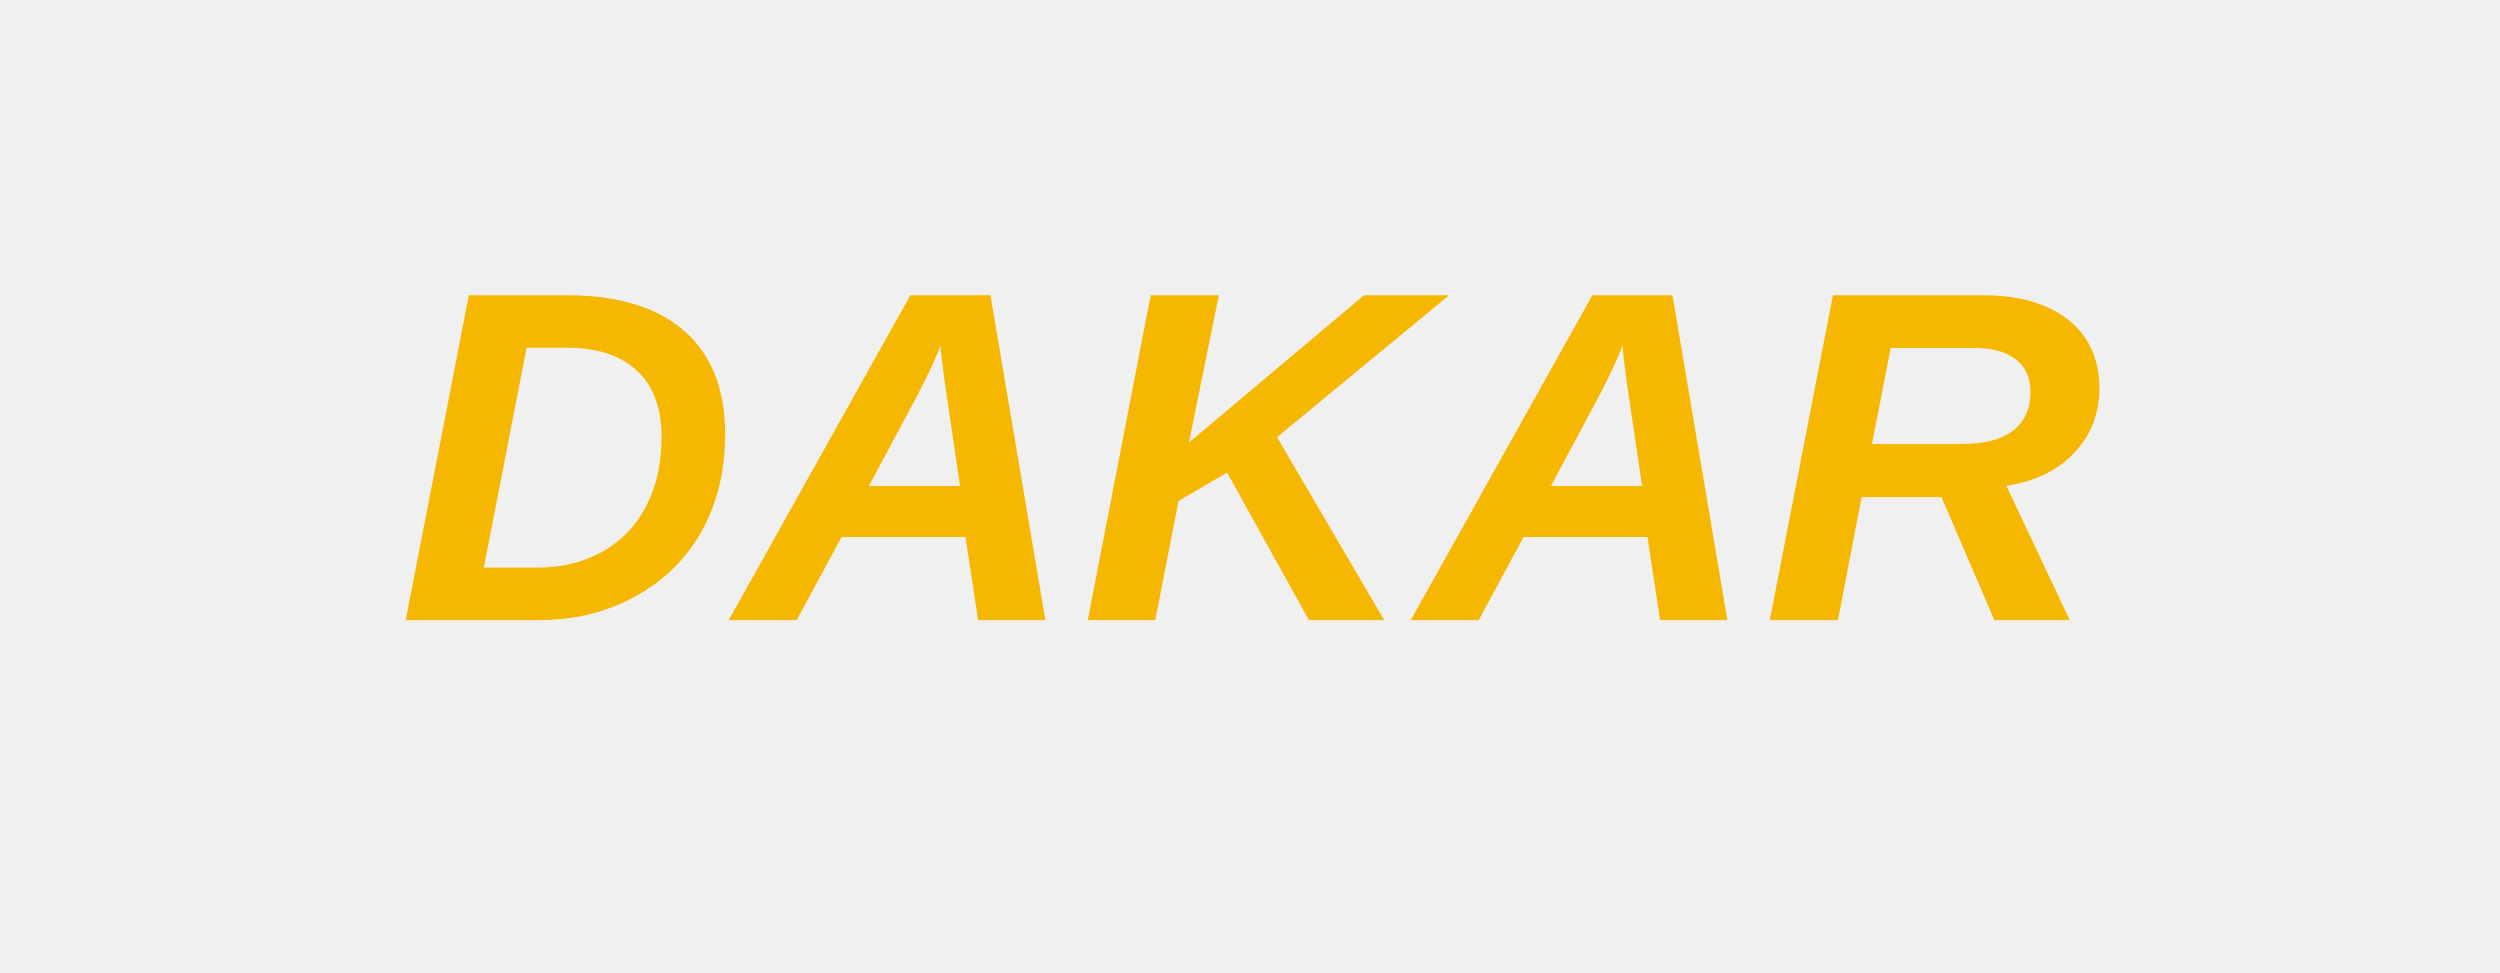
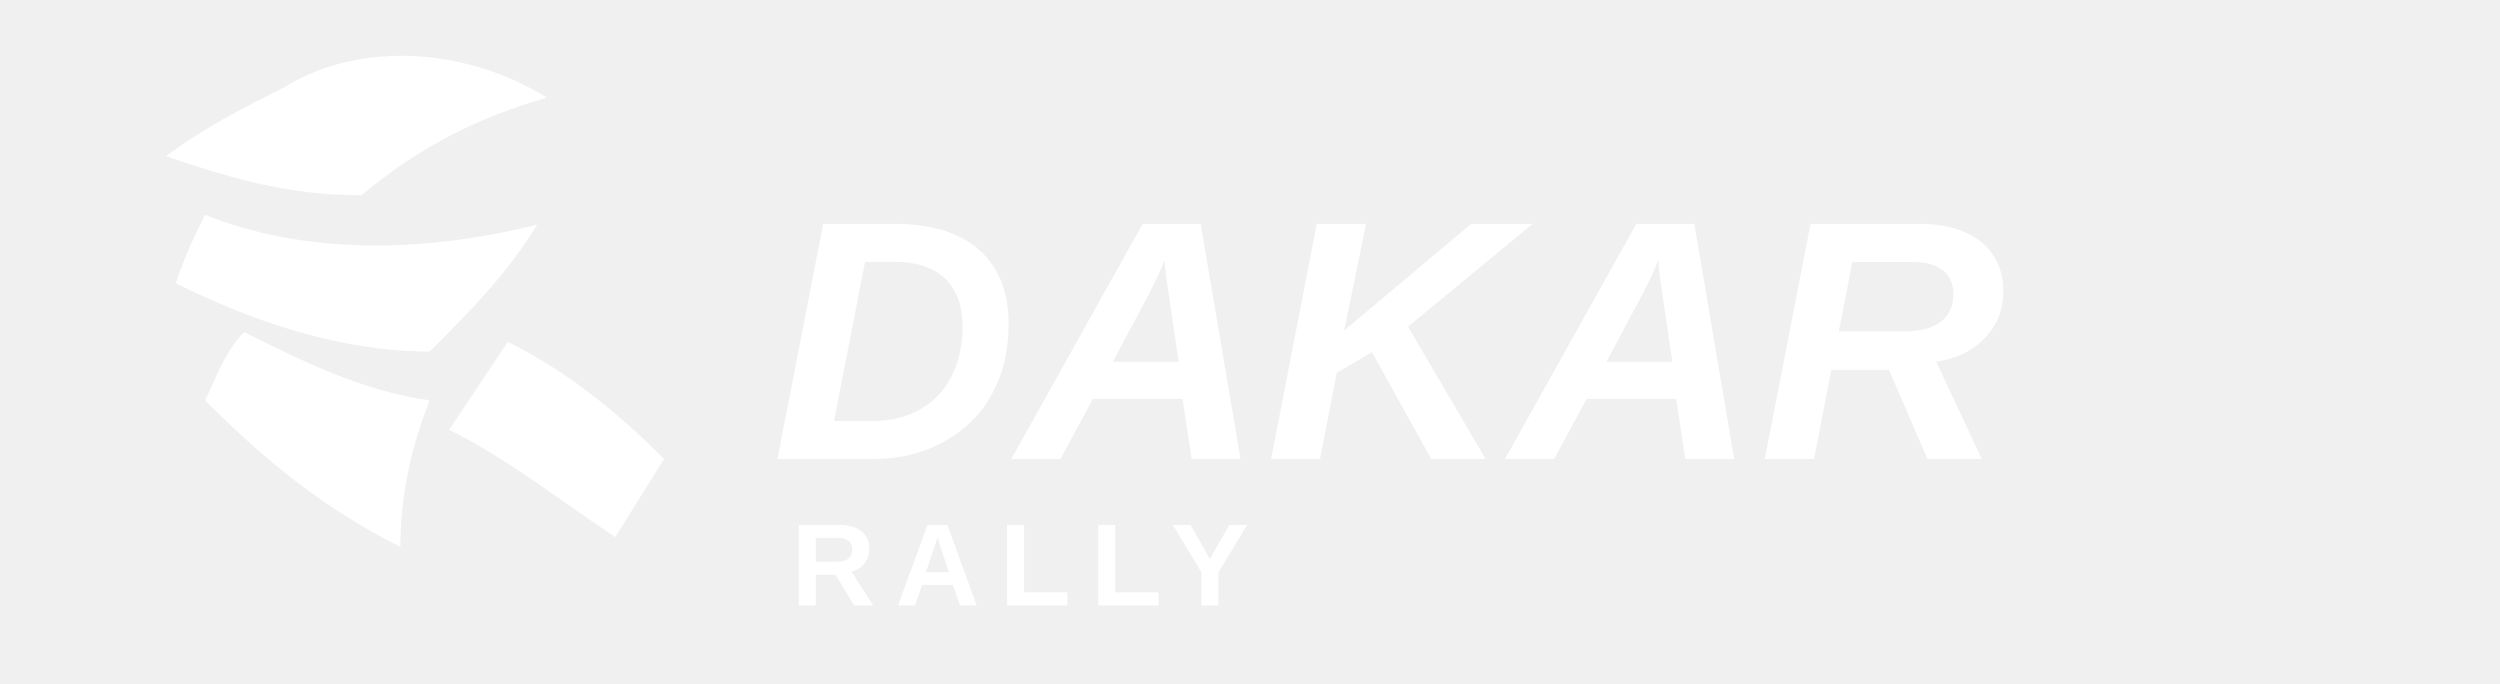
- <svg xmlns="http://www.w3.org/2000/svg" viewBox="0 0 180 70">
-   <rect width="100%" height="100%" fill="none" />
-   <text x="50%" y="50%" dominant-baseline="middle" text-anchor="middle" font-family="Arial Black,Arial,sans-serif" font-style="italic" font-size="34" font-weight="900" fill="#f6b700">DAKAR</text>
+ <svg xmlns="http://www.w3.org/2000/svg" viewBox="0 0 256 70" role="img" aria-label="Dakar Rally">
+   <rect width="256" height="70" fill="none" />
+   <g transform="translate(10 4)" fill="#fff">
+     <path d="M19 5c8-5 19-4 27 1-7 2-13 5-19 10-8 0-14-2-20-4 4-3 8-5 12-7zm-8 13c10 4 22 4 34 1-3 5-7 9-11 13-9 0-18-3-26-7 1-3 2-5 3-7zm4 12c6 3 12 6 19 7-2 5-3 10-3 15-8-4-14-9-20-15 1-2 2-5 4-7z" />
+     <path d="M42 31c6 3 11 7 16 12l-5 8c-6-4-11-8-17-11 2-3 4-6 6-9z" />
+     <text x="69" y="43" font-family="Arial Black,Arial,sans-serif" font-size="35" font-style="italic" font-weight="900">DAKAR</text>
+     <text x="71" y="58" font-family="Arial,Helvetica,sans-serif" font-size="12" font-weight="700" letter-spacing="2">RALLY</text>
+   </g>
</svg>
